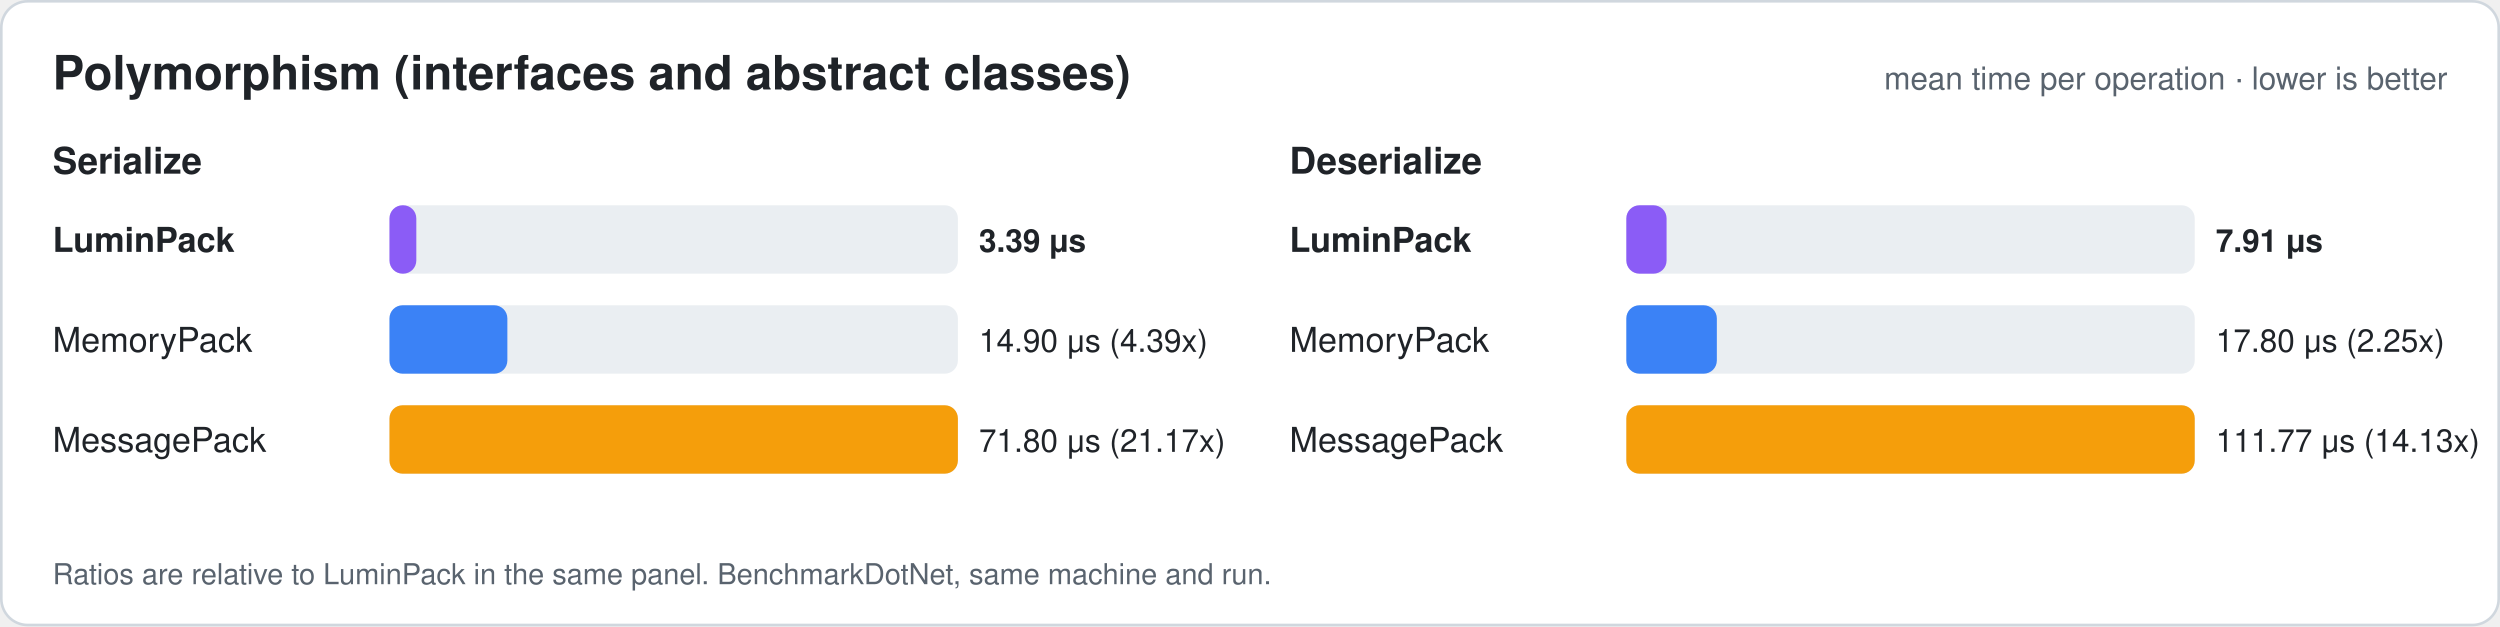
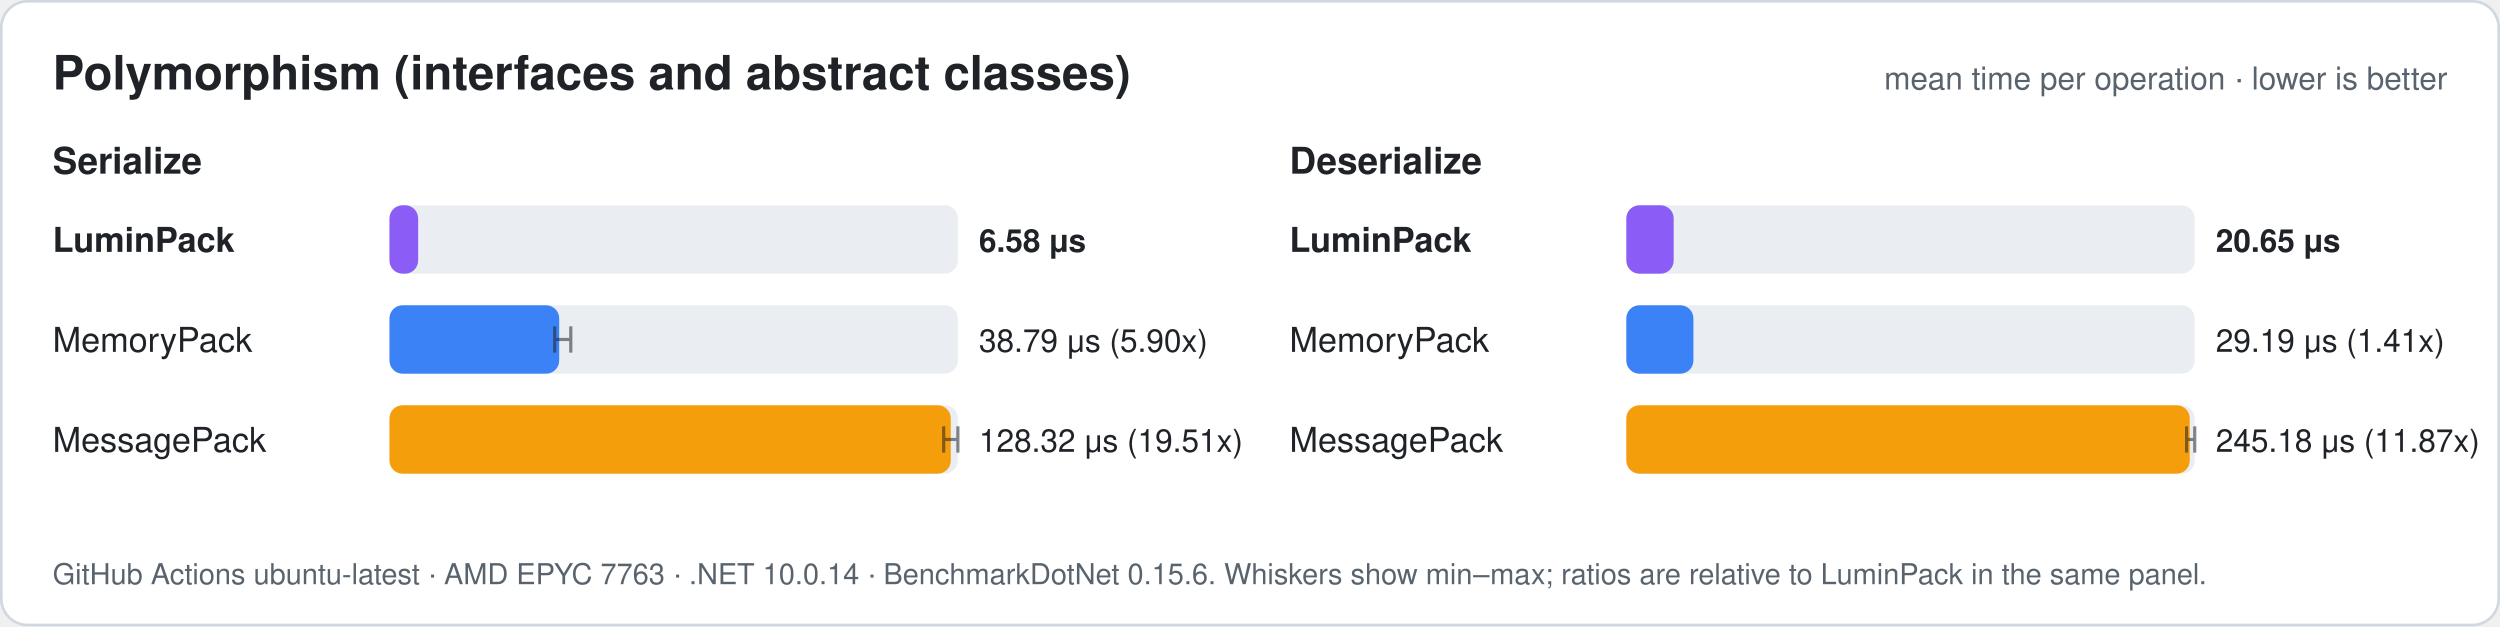
<svg xmlns="http://www.w3.org/2000/svg" width="950" height="238" viewBox="0 0 950 238" font-family="-apple-system,BlinkMacSystemFont,Segoe UI,Helvetica,Arial,sans-serif">
  <rect x="0.5" y="0.5" width="949" height="237" rx="10" fill="#FFFFFF" stroke="#D0D7DE" />
  <text x="20" y="34" font-size="18" font-weight="600" fill="#1F2328">Polymorphism (interfaces and abstract classes)</text>
  <text x="930" y="34" font-size="12" text-anchor="end" fill="#59636E">mean time per operation · lower is better</text>
  <text x="20" y="66" font-size="14" font-weight="600" fill="#1F2328">Serialize</text>
  <text x="20" y="95.7" font-size="13" font-weight="700" fill="#1F2328">LuminPack</text>
  <rect x="148" y="78" width="216" height="26" rx="5" fill="#EAEEF2" />
-   <rect x="148" y="78" width="10.2" height="26" rx="5" fill="#8B5CF6" />
-   <text x="372" y="95.7" font-size="12" font-weight="700" fill="#1F2328">3.39 μs</text>
+   <rect x="148" y="78" width="10.9" height="26" rx="5" fill="#8B5CF6" />
+   <text x="372" y="95.7" font-size="12" font-weight="700" fill="#1F2328">6.58 μs</text>
  <text x="20" y="133.7" font-size="13" font-weight="400" fill="#1F2328">MemoryPack</text>
  <rect x="148" y="116" width="216" height="26" rx="5" fill="#EAEEF2" />
-   <rect x="148" y="116" width="44.8" height="26" rx="5" fill="#3B82F6" />
-   <text x="372" y="133.7" font-size="12" font-weight="400" fill="#1F2328">14.90 μs  (4.39x)</text>
+   <rect x="148" y="116" width="64.5" height="26" rx="5" fill="#3B82F6" />
+   <path d="M210.8 129H216.9M210.8 124V134M216.9 124V134" stroke="#1F2328" stroke-opacity="0.55" stroke-width="1.2" fill="none" />
+   <text x="372" y="133.7" font-size="12" font-weight="400" fill="#1F2328">38.79 μs  (5.90x)</text>
  <text x="20" y="171.7" font-size="13" font-weight="400" fill="#1F2328">MessagePack</text>
  <rect x="148" y="154" width="216" height="26" rx="5" fill="#EAEEF2" />
-   <rect x="148" y="154" width="216.0" height="26" rx="5" fill="#F59E0B" />
-   <text x="372" y="171.7" font-size="12" font-weight="400" fill="#1F2328">71.80 μs  (21.17x)</text>
+   <rect x="148" y="154" width="213.3" height="26" rx="5" fill="#F59E0B" />
+   <path d="M358.6 167H364.0M358.6 162V172M364.0 162V172" stroke="#1F2328" stroke-opacity="0.55" stroke-width="1.2" fill="none" />
+   <text x="372" y="171.7" font-size="12" font-weight="400" fill="#1F2328">128.32 μs  (19.51x)</text>
  <text x="490" y="66" font-size="14" font-weight="600" fill="#1F2328">Deserialize</text>
  <text x="490" y="95.7" font-size="13" font-weight="700" fill="#1F2328">LuminPack</text>
  <rect x="618" y="78" width="216" height="26" rx="5" fill="#EAEEF2" />
-   <rect x="618" y="78" width="15.3" height="26" rx="5" fill="#8B5CF6" />
-   <text x="842" y="95.7" font-size="12" font-weight="700" fill="#1F2328">7.91 μs</text>
+   <rect x="618" y="78" width="18.0" height="26" rx="5" fill="#8B5CF6" />
+   <text x="842" y="95.7" font-size="12" font-weight="700" fill="#1F2328">20.65 μs</text>
  <text x="490" y="133.7" font-size="13" font-weight="400" fill="#1F2328">MemoryPack</text>
  <rect x="618" y="116" width="216" height="26" rx="5" fill="#EAEEF2" />
-   <rect x="618" y="116" width="34.4" height="26" rx="5" fill="#3B82F6" />
-   <text x="842" y="133.7" font-size="12" font-weight="400" fill="#1F2328">17.80 μs  (2.25x)</text>
+   <rect x="618" y="116" width="25.5" height="26" rx="5" fill="#3B82F6" />
+   <text x="842" y="133.7" font-size="12" font-weight="400" fill="#1F2328">29.19 μs  (1.41x)</text>
  <text x="490" y="171.7" font-size="13" font-weight="400" fill="#1F2328">MessagePack</text>
  <rect x="618" y="154" width="216" height="26" rx="5" fill="#EAEEF2" />
-   <rect x="618" y="154" width="216.0" height="26" rx="5" fill="#F59E0B" />
-   <text x="842" y="171.7" font-size="12" font-weight="400" fill="#1F2328">111.77 μs  (14.13x)</text>
-   <text x="20" y="222" font-size="11" fill="#59636E">Ratios are relative to LuminPack in the same panel. BenchmarkDotNet, same machine and run.</text>
+   <rect x="618" y="154" width="214.1" height="26" rx="5" fill="#F59E0B" />
+   <path d="M830.9 167H834.0M830.9 162V172M834.0 162V172" stroke="#1F2328" stroke-opacity="0.55" stroke-width="1.2" fill="none" />
+   <text x="842" y="171.7" font-size="12" font-weight="400" fill="#1F2328">245.18 μs  (11.87x)</text>
+   <text x="20" y="222" font-size="11" fill="#59636E">GitHub Actions ubuntu-latest · AMD EPYC 7763 · .NET 10.0.14 · BenchmarkDotNet 0.15.6. Whiskers show min–max; ratios are relative to LuminPack in the same panel.</text>
</svg>
